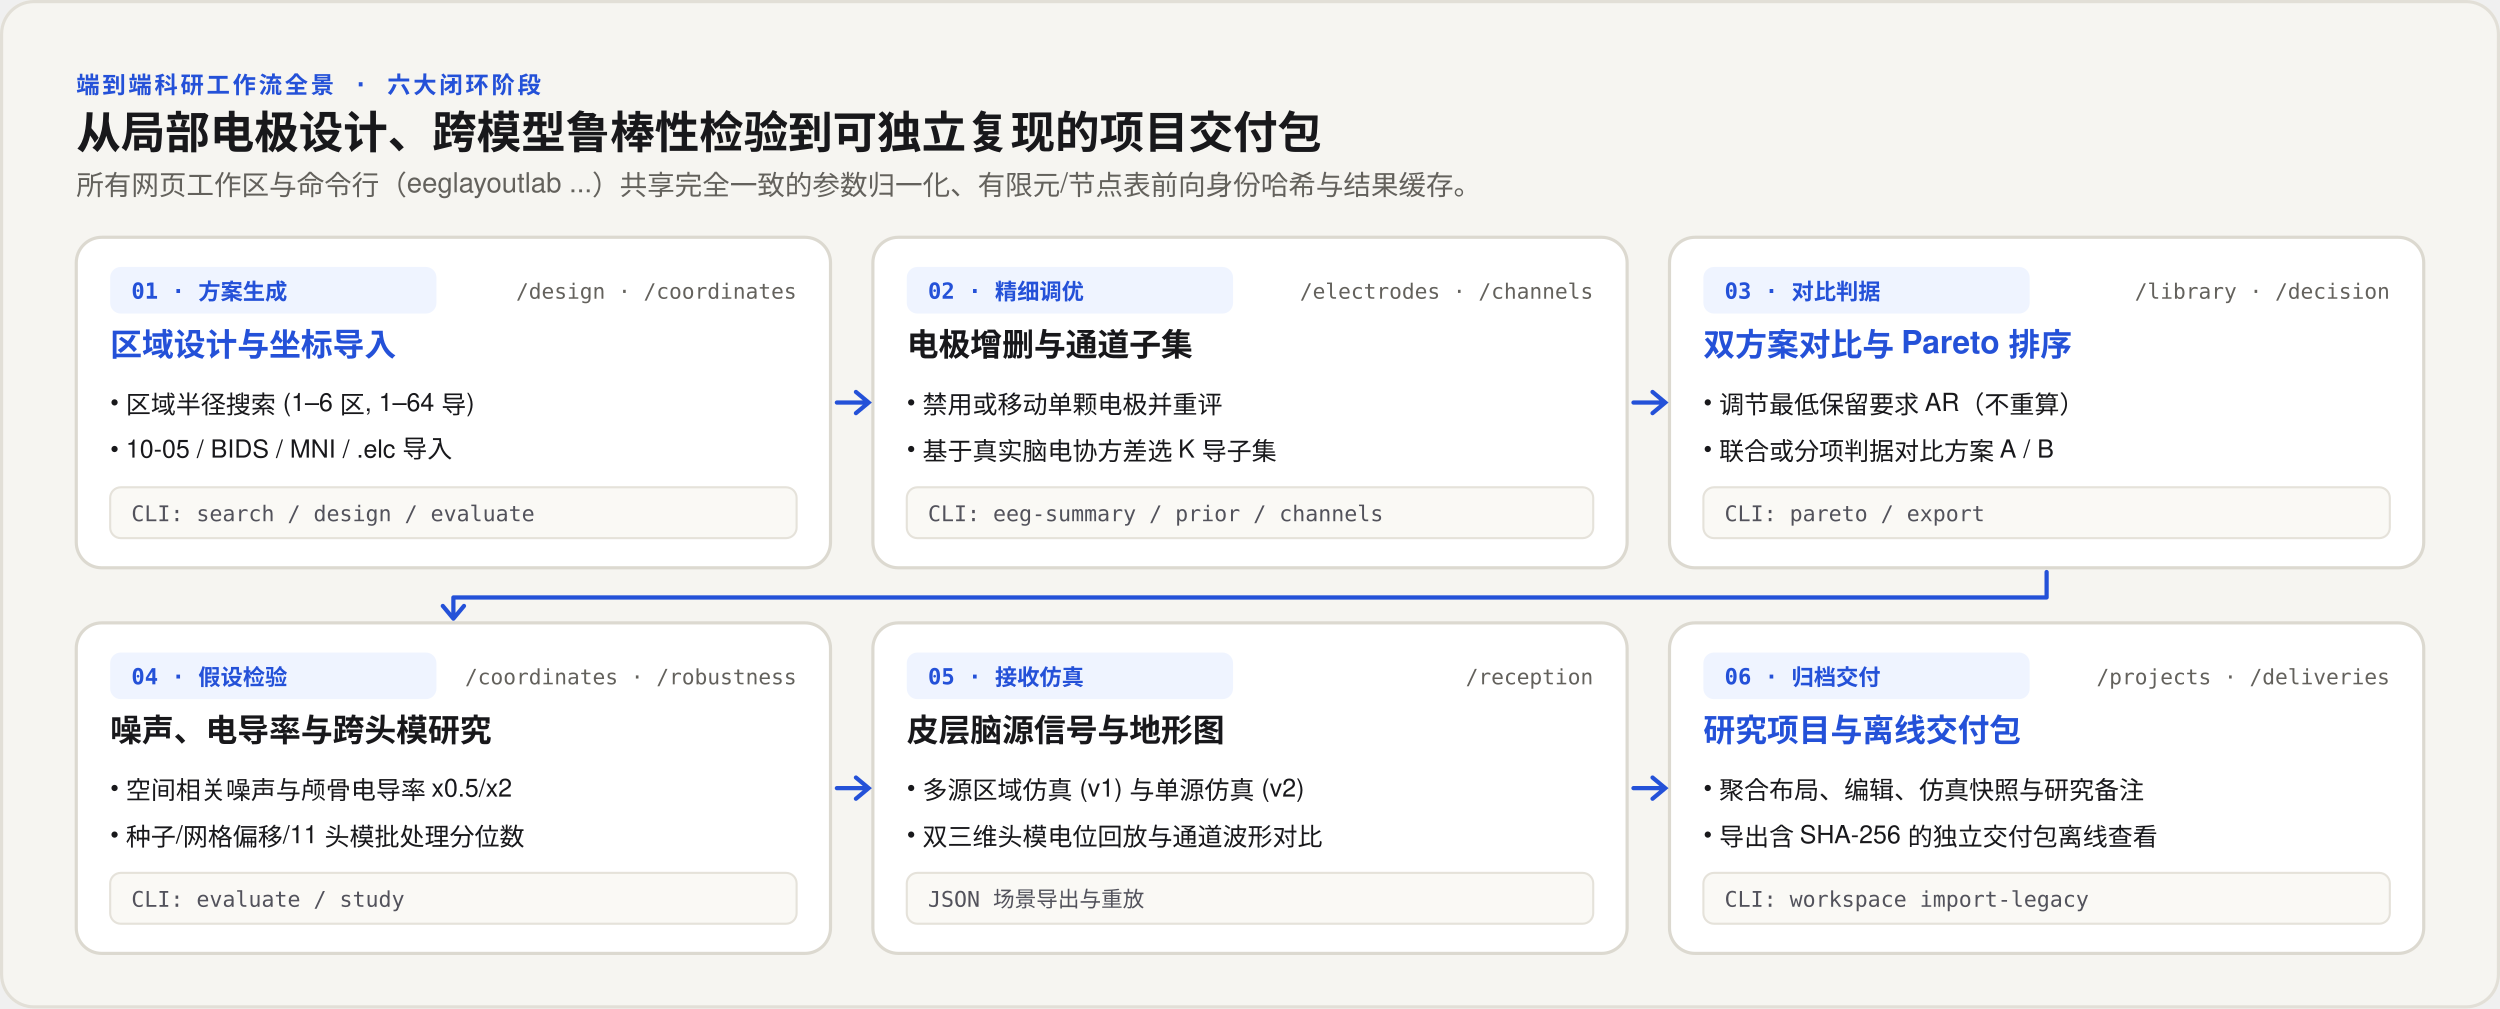
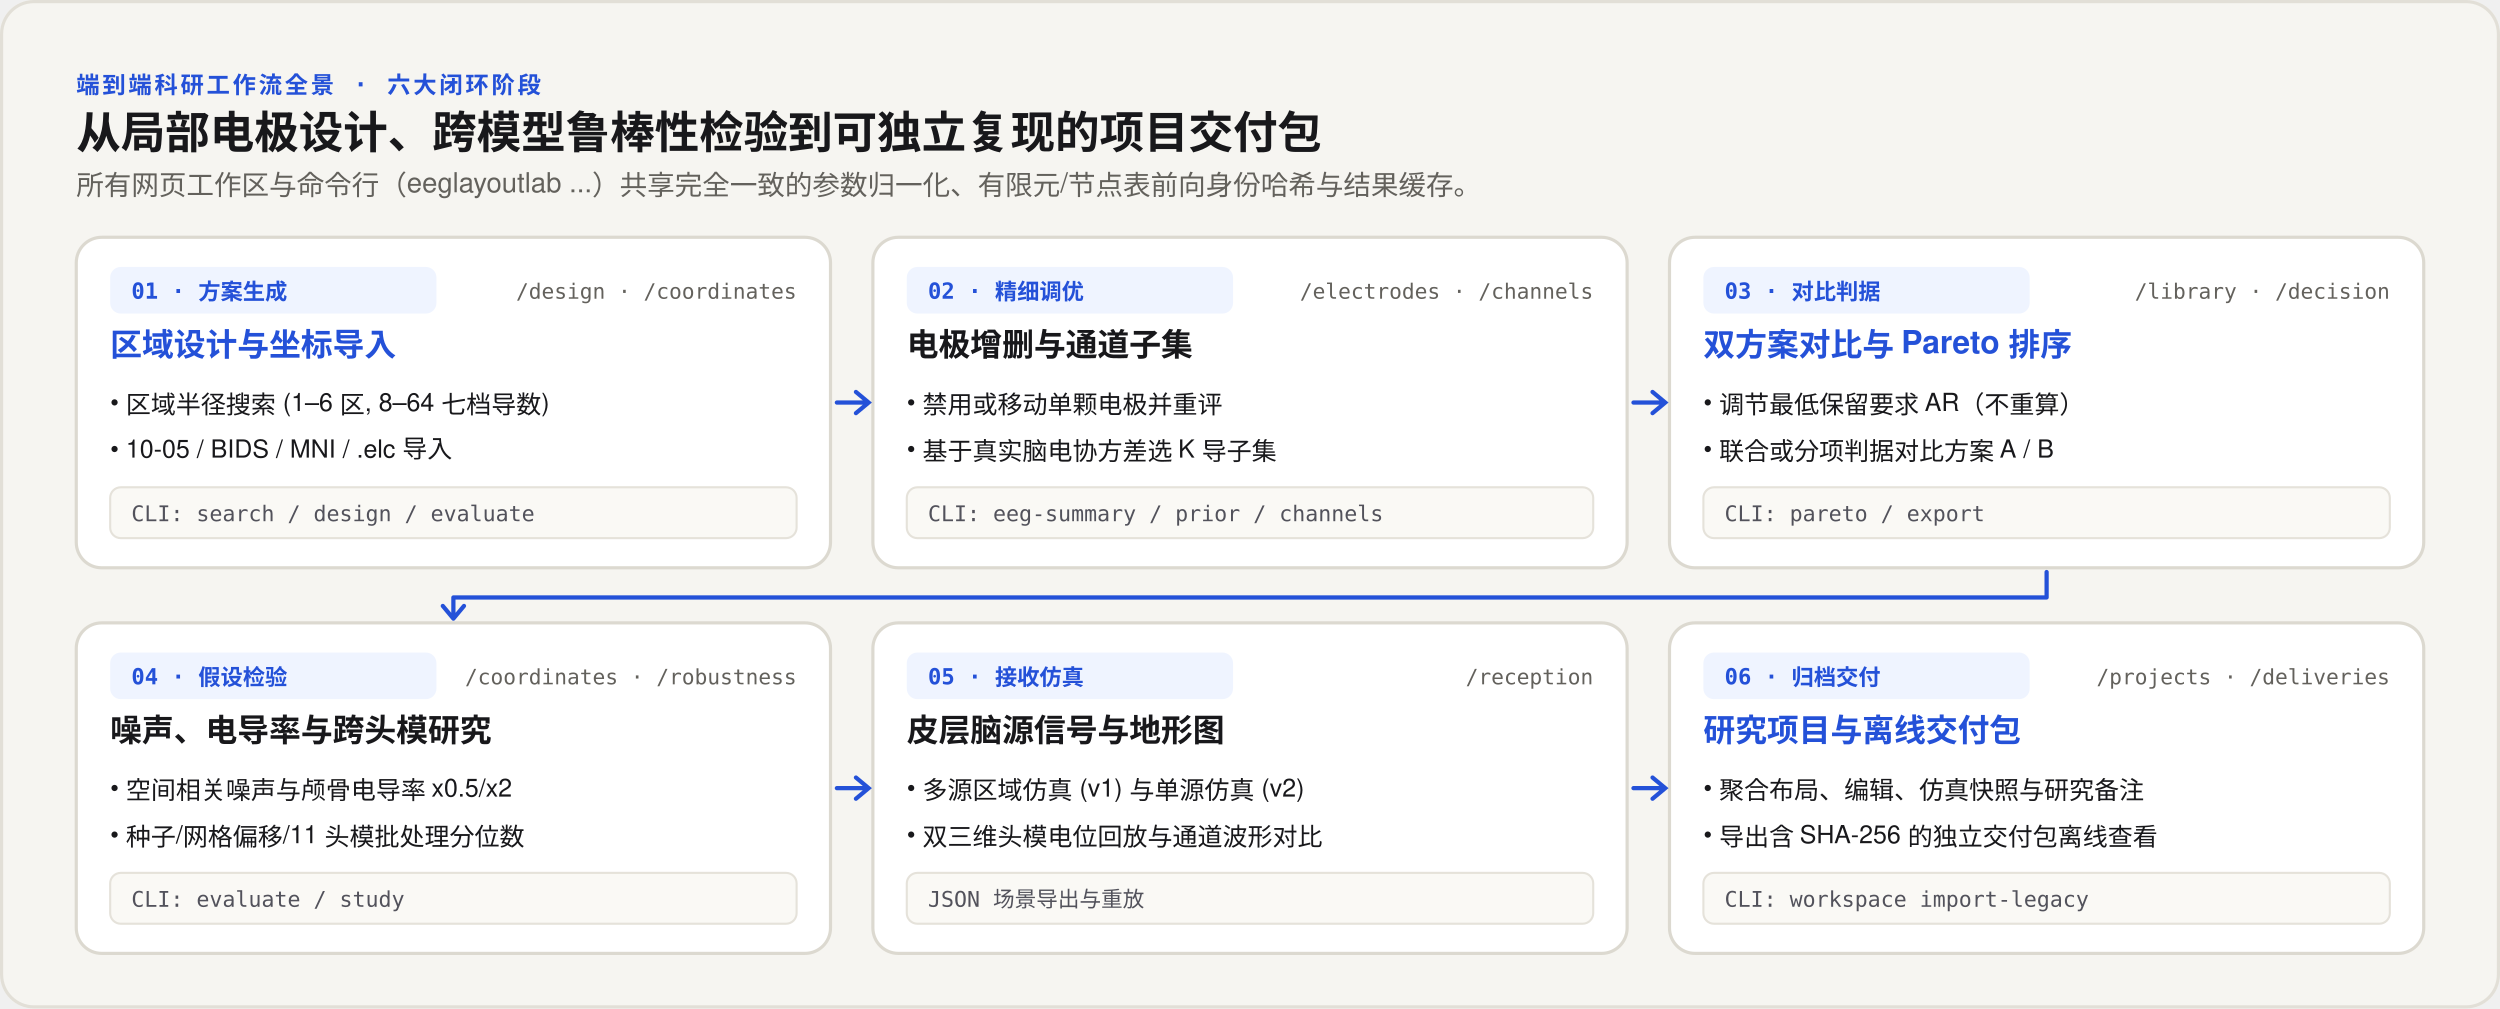
<svg xmlns="http://www.w3.org/2000/svg" width="1180" height="476" viewBox="0 0 1180 476" fill="none">
  <rect width="1180" height="476" rx="16" fill="#F6F5F1" />
  <rect x="0.75" y="0.75" width="1178.5" height="474.5" rx="15.25" stroke="#E2DFD7" stroke-width="1.5" />
  <g transform="translate(36, 28)">
    <text x="0" y="16" font-family="ui-monospace, SFMono-Regular, Menlo, Monaco, Consolas, monospace" font-size="11" font-weight="700" letter-spacing="1.3" fill="#2451D8">端到端科研工作流全景 · 六大闭环阶段</text>
    <text x="0" y="42" font-family="-apple-system, BlinkMacSystemFont, 'PingFang SC', 'Hiragino Sans GB', 'Microsoft YaHei', 'Segoe UI', Helvetica, Arial, sans-serif" font-size="21" font-weight="700" fill="#18181B">从局部电极设计、跨模型鲁棒性检验到可独立复现的项目交付包</text>
    <text x="0" y="64" font-family="-apple-system, BlinkMacSystemFont, 'PingFang SC', 'Hiragino Sans GB', 'Microsoft YaHei', 'Segoe UI', Helvetica, Arial, sans-serif" font-size="13" fill="#63615C">所有网页工作区与命令行（eeglayoutlab ...）共享完全一致的参数归一化、有限元/节点表前向身份哈希与结果缓存。</text>
  </g>
  <g transform="translate(36, 112)">
    <rect width="356" height="156" rx="12" fill="#FFFFFF" stroke="#DCD9D0" stroke-width="1.5" />
    <rect x="16" y="14" width="154" height="22" rx="5" fill="#EFF4FF" />
    <text x="26" y="29" font-family="ui-monospace, SFMono-Regular, Menlo, Monaco, Consolas, monospace" font-size="10.5" font-weight="700" fill="#2451D8">01 · 方案生成</text>
    <text x="340" y="29" text-anchor="end" font-family="ui-monospace, SFMono-Regular, Menlo, Monaco, Consolas, monospace" font-size="10" fill="#63615C">/design · /coordinates</text>
    <text x="16" y="56" font-family="-apple-system, BlinkMacSystemFont, 'PingFang SC', 'Hiragino Sans GB', 'Microsoft YaHei', 'Segoe UI', Helvetica, Arial, sans-serif" font-size="15" font-weight="700" fill="#2451D8">区域设计与坐标导入</text>
-     <text x="16" y="82" font-family="-apple-system, BlinkMacSystemFont, 'PingFang SC', 'Hiragino Sans GB', 'Microsoft YaHei', 'Segoe UI', Helvetica, Arial, sans-serif" font-size="11.8" fill="#18181B">• 区域半径搜索 (1–6 区, 1–64 导)</text>
+     <text x="16" y="82" font-family="-apple-system, BlinkMacSystemFont, 'PingFang SC', 'Hiragino Sans GB', 'Microsoft YaHei', 'Segoe UI', Helvetica, Arial, sans-serif" font-size="11.8" fill="#18181B">• 区域半径搜索 (1–6 区, 8–64 七档导数)</text>
    <text x="16" y="104" font-family="-apple-system, BlinkMacSystemFont, 'PingFang SC', 'Hiragino Sans GB', 'Microsoft YaHei', 'Segoe UI', Helvetica, Arial, sans-serif" font-size="11.8" fill="#18181B">• 10-05 / BIDS / MNI / .elc 导入</text>
    <rect x="16" y="118" width="324" height="24" rx="5" fill="#FAF9F5" stroke="#E5E2DA" />
    <text x="26" y="134" font-family="ui-monospace, SFMono-Regular, Menlo, Monaco, Consolas, monospace" font-size="10.2" fill="#52525B">CLI: search / design / evaluate</text>
  </g>
  <g transform="translate(412, 112)">
    <rect width="356" height="156" rx="12" fill="#FFFFFF" stroke="#DCD9D0" stroke-width="1.5" />
    <rect x="16" y="14" width="154" height="22" rx="5" fill="#EFF4FF" />
    <text x="26" y="29" font-family="ui-monospace, SFMono-Regular, Menlo, Monaco, Consolas, monospace" font-size="10.5" font-weight="700" fill="#2451D8">02 · 精细调优</text>
    <text x="340" y="29" text-anchor="end" font-family="ui-monospace, SFMono-Regular, Menlo, Monaco, Consolas, monospace" font-size="10" fill="#63615C">/electrodes · /channels</text>
    <text x="16" y="56" font-family="-apple-system, BlinkMacSystemFont, 'PingFang SC', 'Hiragino Sans GB', 'Microsoft YaHei', 'Segoe UI', Helvetica, Arial, sans-serif" font-size="15" font-weight="700" fill="#18181B">电极增删与通道子集</text>
    <text x="16" y="82" font-family="-apple-system, BlinkMacSystemFont, 'PingFang SC', 'Hiragino Sans GB', 'Microsoft YaHei', 'Segoe UI', Helvetica, Arial, sans-serif" font-size="11.8" fill="#18181B">• 禁用或移动单颗电极并重评</text>
    <text x="16" y="104" font-family="-apple-system, BlinkMacSystemFont, 'PingFang SC', 'Hiragino Sans GB', 'Microsoft YaHei', 'Segoe UI', Helvetica, Arial, sans-serif" font-size="11.8" fill="#18181B">• 基于真实脑电协方差选 K 导子集</text>
    <rect x="16" y="118" width="324" height="24" rx="5" fill="#FAF9F5" stroke="#E5E2DA" />
    <text x="26" y="134" font-family="ui-monospace, SFMono-Regular, Menlo, Monaco, Consolas, monospace" font-size="10.2" fill="#52525B">CLI: eeg-summary / prior / channels</text>
  </g>
  <g transform="translate(788, 112)">
    <rect width="356" height="156" rx="12" fill="#FFFFFF" stroke="#DCD9D0" stroke-width="1.5" />
    <rect x="16" y="14" width="154" height="22" rx="5" fill="#EFF4FF" />
    <text x="26" y="29" font-family="ui-monospace, SFMono-Regular, Menlo, Monaco, Consolas, monospace" font-size="10.5" font-weight="700" fill="#2451D8">03 · 对比判据</text>
    <text x="340" y="29" text-anchor="end" font-family="ui-monospace, SFMono-Regular, Menlo, Monaco, Consolas, monospace" font-size="10" fill="#63615C">/library · /decision</text>
    <text x="16" y="56" font-family="-apple-system, BlinkMacSystemFont, 'PingFang SC', 'Hiragino Sans GB', 'Microsoft YaHei', 'Segoe UI', Helvetica, Arial, sans-serif" font-size="15" font-weight="700" fill="#2451D8">双方案对比与 Pareto 排序</text>
    <text x="16" y="82" font-family="-apple-system, BlinkMacSystemFont, 'PingFang SC', 'Hiragino Sans GB', 'Microsoft YaHei', 'Segoe UI', Helvetica, Arial, sans-serif" font-size="11.8" fill="#18181B">• 调节最低保留要求 AR（不重算）</text>
    <text x="16" y="104" font-family="-apple-system, BlinkMacSystemFont, 'PingFang SC', 'Hiragino Sans GB', 'Microsoft YaHei', 'Segoe UI', Helvetica, Arial, sans-serif" font-size="11.8" fill="#18181B">• 联合或分项判据对比方案 A / B</text>
    <rect x="16" y="118" width="324" height="24" rx="5" fill="#FAF9F5" stroke="#E5E2DA" />
    <text x="26" y="134" font-family="ui-monospace, SFMono-Regular, Menlo, Monaco, Consolas, monospace" font-size="10.2" fill="#52525B">CLI: pareto / export</text>
  </g>
  <g transform="translate(36, 294)">
    <rect width="356" height="156" rx="12" fill="#FFFFFF" stroke="#DCD9D0" stroke-width="1.5" />
    <rect x="16" y="14" width="154" height="22" rx="5" fill="#EFF4FF" />
    <text x="26" y="29" font-family="ui-monospace, SFMono-Regular, Menlo, Monaco, Consolas, monospace" font-size="10.5" font-weight="700" fill="#2451D8">04 · 假设检验</text>
    <text x="340" y="29" text-anchor="end" font-family="ui-monospace, SFMono-Regular, Menlo, Monaco, Consolas, monospace" font-size="10" fill="#63615C">/coordinates · /robustness</text>
    <text x="16" y="56" font-family="-apple-system, BlinkMacSystemFont, 'PingFang SC', 'Hiragino Sans GB', 'Microsoft YaHei', 'Segoe UI', Helvetica, Arial, sans-serif" font-size="15" font-weight="700" fill="#18181B">噪声、电导率与跨头模研究</text>
    <text x="16" y="82" font-family="-apple-system, BlinkMacSystemFont, 'PingFang SC', 'Hiragino Sans GB', 'Microsoft YaHei', 'Segoe UI', Helvetica, Arial, sans-serif" font-size="11.8" fill="#18181B">• 空间相关噪声与颅骨电导率 x0.5/x2</text>
    <text x="16" y="104" font-family="-apple-system, BlinkMacSystemFont, 'PingFang SC', 'Hiragino Sans GB', 'Microsoft YaHei', 'Segoe UI', Helvetica, Arial, sans-serif" font-size="11.8" fill="#18181B">• 种子/网格偏移/11 头模批处理分位数</text>
    <rect x="16" y="118" width="324" height="24" rx="5" fill="#FAF9F5" stroke="#E5E2DA" />
    <text x="26" y="134" font-family="ui-monospace, SFMono-Regular, Menlo, Monaco, Consolas, monospace" font-size="10.2" fill="#52525B">CLI: evaluate / study</text>
  </g>
  <g transform="translate(412, 294)">
    <rect width="356" height="156" rx="12" fill="#FFFFFF" stroke="#DCD9D0" stroke-width="1.5" />
    <rect x="16" y="14" width="154" height="22" rx="5" fill="#EFF4FF" />
    <text x="26" y="29" font-family="ui-monospace, SFMono-Regular, Menlo, Monaco, Consolas, monospace" font-size="10.5" font-weight="700" fill="#2451D8">05 · 接收仿真</text>
    <text x="340" y="29" text-anchor="end" font-family="ui-monospace, SFMono-Regular, Menlo, Monaco, Consolas, monospace" font-size="10" fill="#63615C">/reception</text>
    <text x="16" y="56" font-family="-apple-system, BlinkMacSystemFont, 'PingFang SC', 'Hiragino Sans GB', 'Microsoft YaHei', 'Segoe UI', Helvetica, Arial, sans-serif" font-size="15" font-weight="700" fill="#18181B">皮层脑源信号与地形图</text>
    <text x="16" y="82" font-family="-apple-system, BlinkMacSystemFont, 'PingFang SC', 'Hiragino Sans GB', 'Microsoft YaHei', 'Segoe UI', Helvetica, Arial, sans-serif" font-size="11.8" fill="#18181B">• 多源区域仿真 (v1) 与单源仿真 (v2)</text>
    <text x="16" y="104" font-family="-apple-system, BlinkMacSystemFont, 'PingFang SC', 'Hiragino Sans GB', 'Microsoft YaHei', 'Segoe UI', Helvetica, Arial, sans-serif" font-size="11.8" fill="#18181B">• 双三维头模电位回放与通道波形对比</text>
    <rect x="16" y="118" width="324" height="24" rx="5" fill="#FAF9F5" stroke="#E5E2DA" />
    <text x="26" y="134" font-family="ui-monospace, SFMono-Regular, Menlo, Monaco, Consolas, monospace" font-size="10.2" fill="#52525B">JSON 场景导出与重放</text>
  </g>
  <g transform="translate(788, 294)">
    <rect width="356" height="156" rx="12" fill="#FFFFFF" stroke="#DCD9D0" stroke-width="1.5" />
    <rect x="16" y="14" width="154" height="22" rx="5" fill="#EFF4FF" />
    <text x="26" y="29" font-family="ui-monospace, SFMono-Regular, Menlo, Monaco, Consolas, monospace" font-size="10.5" font-weight="700" fill="#2451D8">06 · 归档交付</text>
    <text x="340" y="29" text-anchor="end" font-family="ui-monospace, SFMono-Regular, Menlo, Monaco, Consolas, monospace" font-size="10" fill="#63615C">/projects · /deliveries</text>
    <text x="16" y="56" font-family="-apple-system, BlinkMacSystemFont, 'PingFang SC', 'Hiragino Sans GB', 'Microsoft YaHei', 'Segoe UI', Helvetica, Arial, sans-serif" font-size="15" font-weight="700" fill="#2451D8">研究项目与离线交付包</text>
    <text x="16" y="82" font-family="-apple-system, BlinkMacSystemFont, 'PingFang SC', 'Hiragino Sans GB', 'Microsoft YaHei', 'Segoe UI', Helvetica, Arial, sans-serif" font-size="11.8" fill="#18181B">• 聚合布局、编辑、仿真快照与研究备注</text>
    <text x="16" y="104" font-family="-apple-system, BlinkMacSystemFont, 'PingFang SC', 'Hiragino Sans GB', 'Microsoft YaHei', 'Segoe UI', Helvetica, Arial, sans-serif" font-size="11.8" fill="#18181B">• 导出含 SHA-256 的独立交付包离线查看</text>
    <rect x="16" y="118" width="324" height="24" rx="5" fill="#FAF9F5" stroke="#E5E2DA" />
    <text x="26" y="134" font-family="ui-monospace, SFMono-Regular, Menlo, Monaco, Consolas, monospace" font-size="10.2" fill="#52525B">CLI: workspace import-legacy</text>
  </g>
  <path d="M 395 190 H 409 M 404 185 L 410 190 L 404 195" stroke="#2451D8" stroke-width="2" stroke-linecap="round" />
  <path d="M 771 190 H 785 M 780 185 L 786 190 L 780 195" stroke="#2451D8" stroke-width="2" stroke-linecap="round" />
  <path d="M 966 270 V 282 H 214 V 291 M 209 286 L 214 292 L 219 286" stroke="#2451D8" stroke-width="2" stroke-linecap="round" stroke-linejoin="round" />
  <path d="M 395 372 H 409 M 404 367 L 410 372 L 404 377" stroke="#2451D8" stroke-width="2" stroke-linecap="round" />
  <path d="M 771 372 H 785 M 780 367 L 786 372 L 780 377" stroke="#2451D8" stroke-width="2" stroke-linecap="round" />
</svg>
